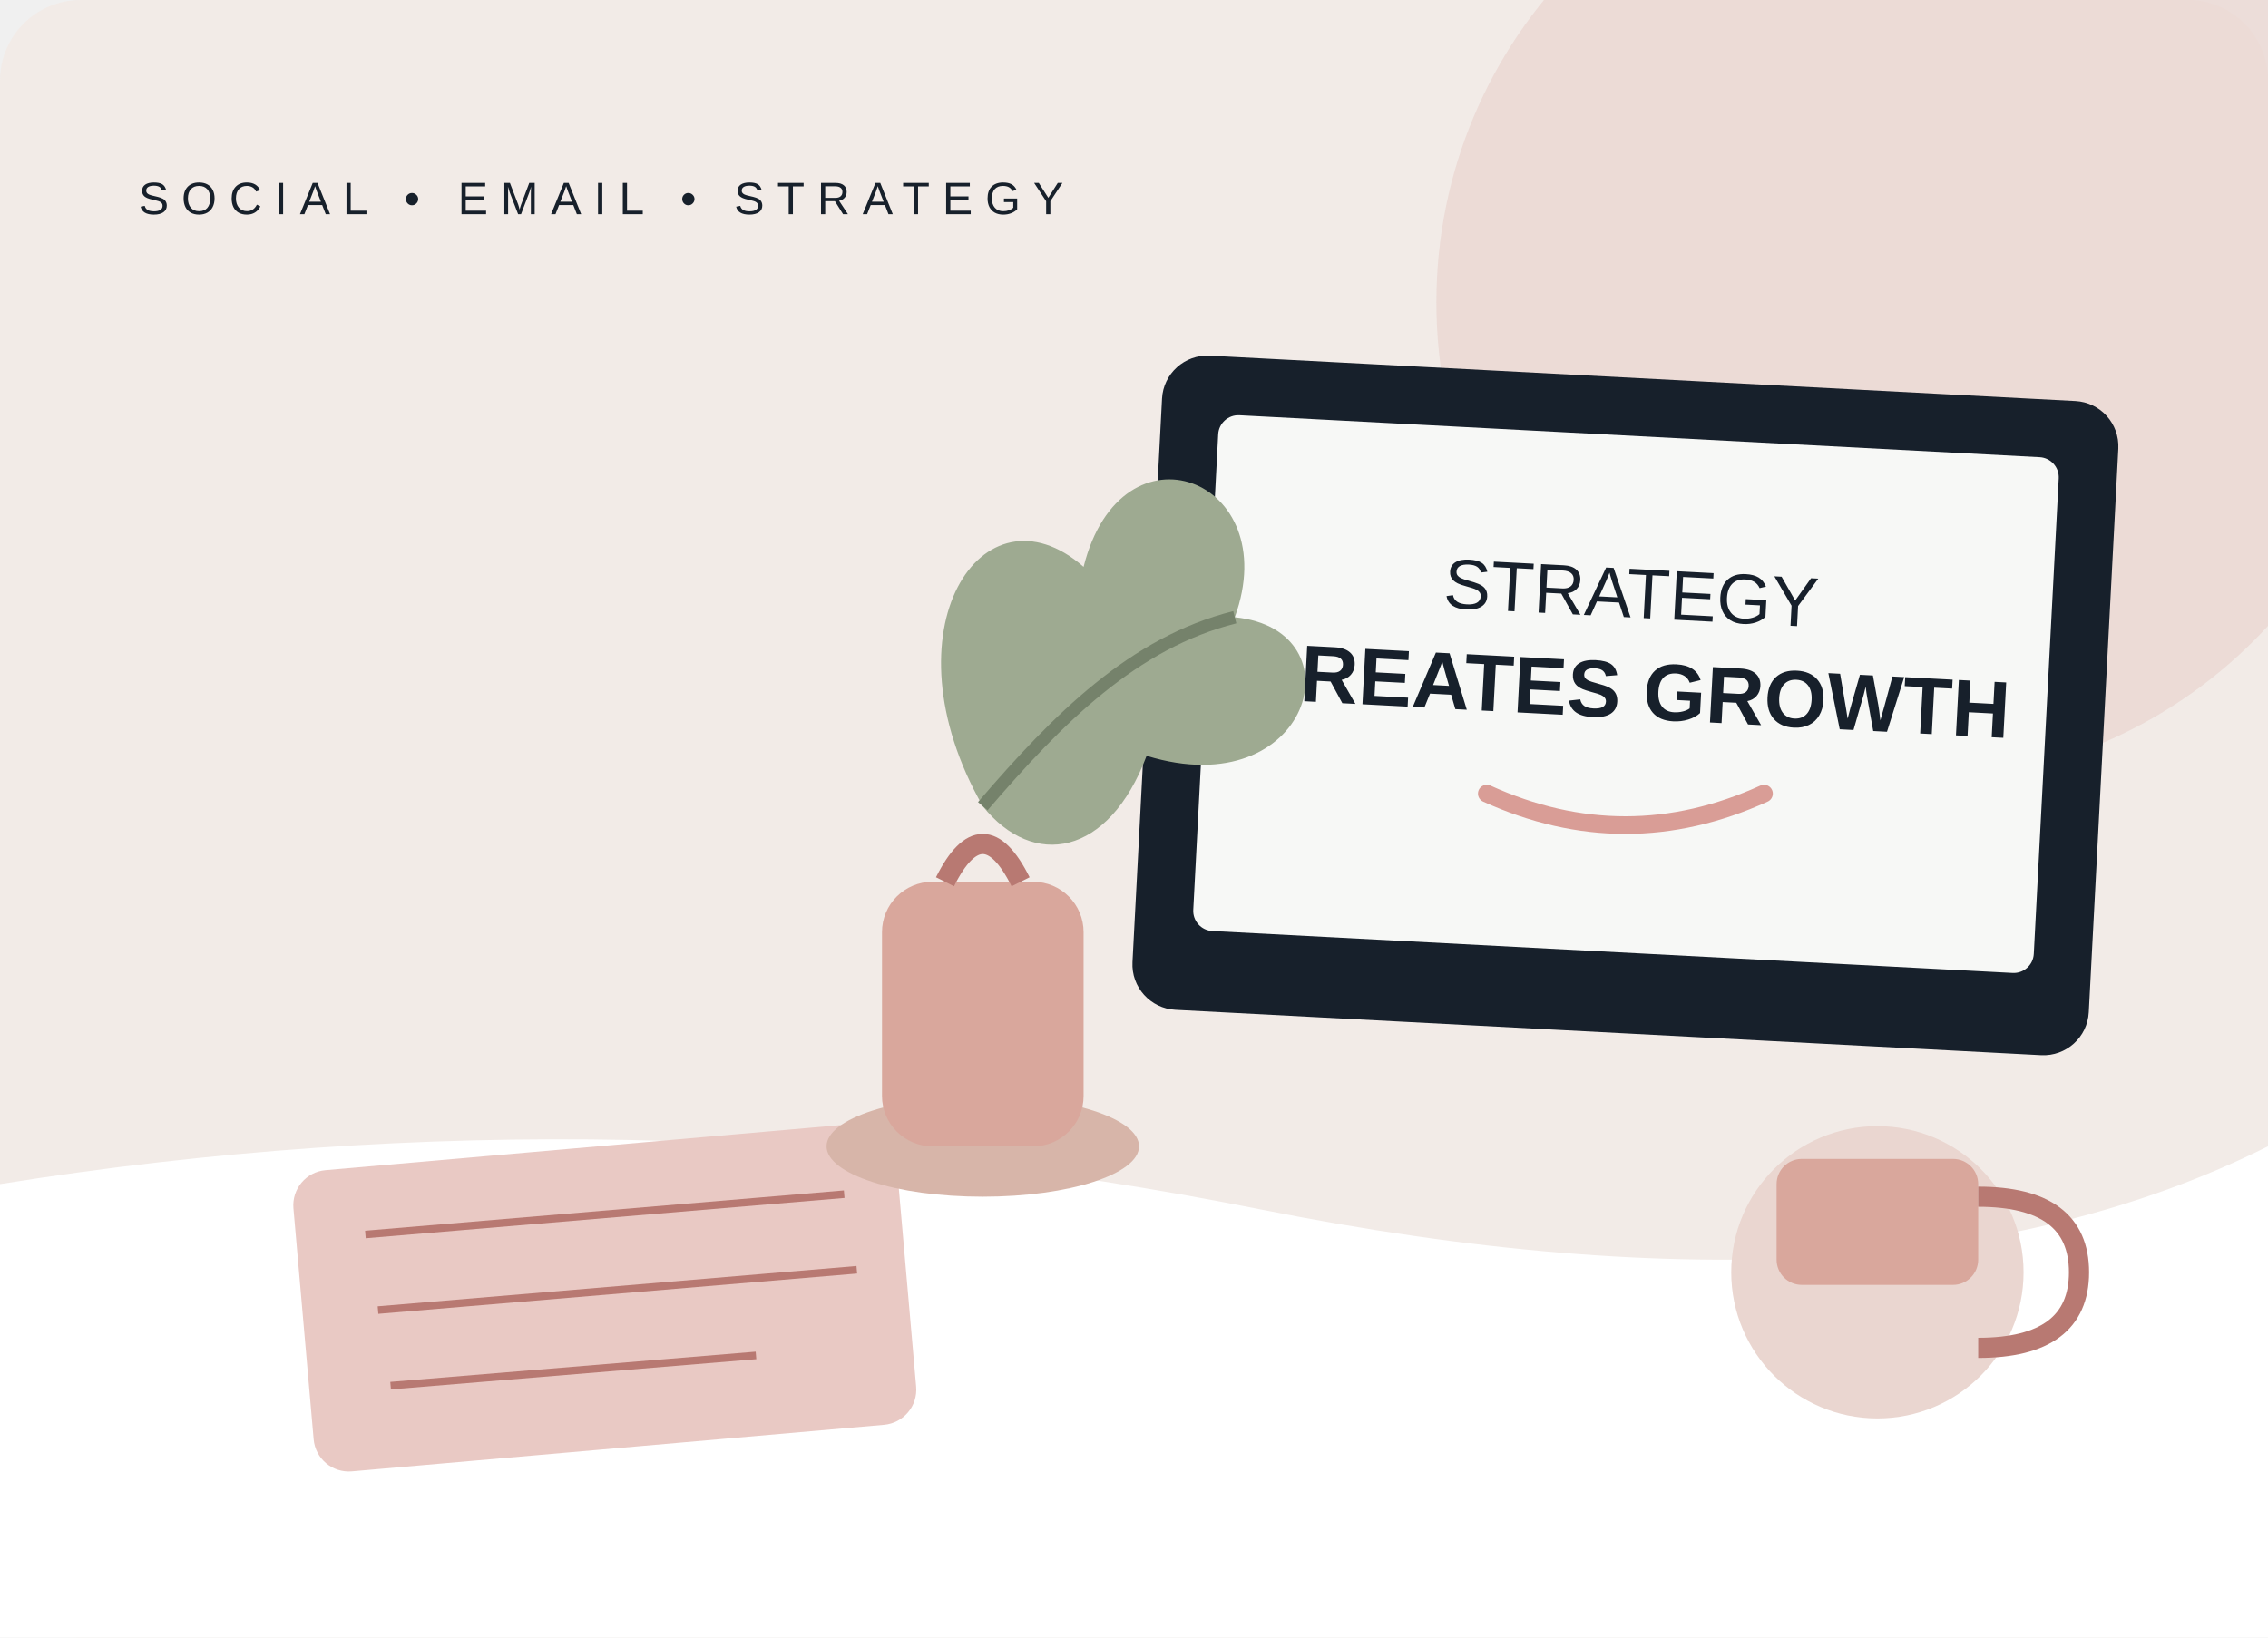
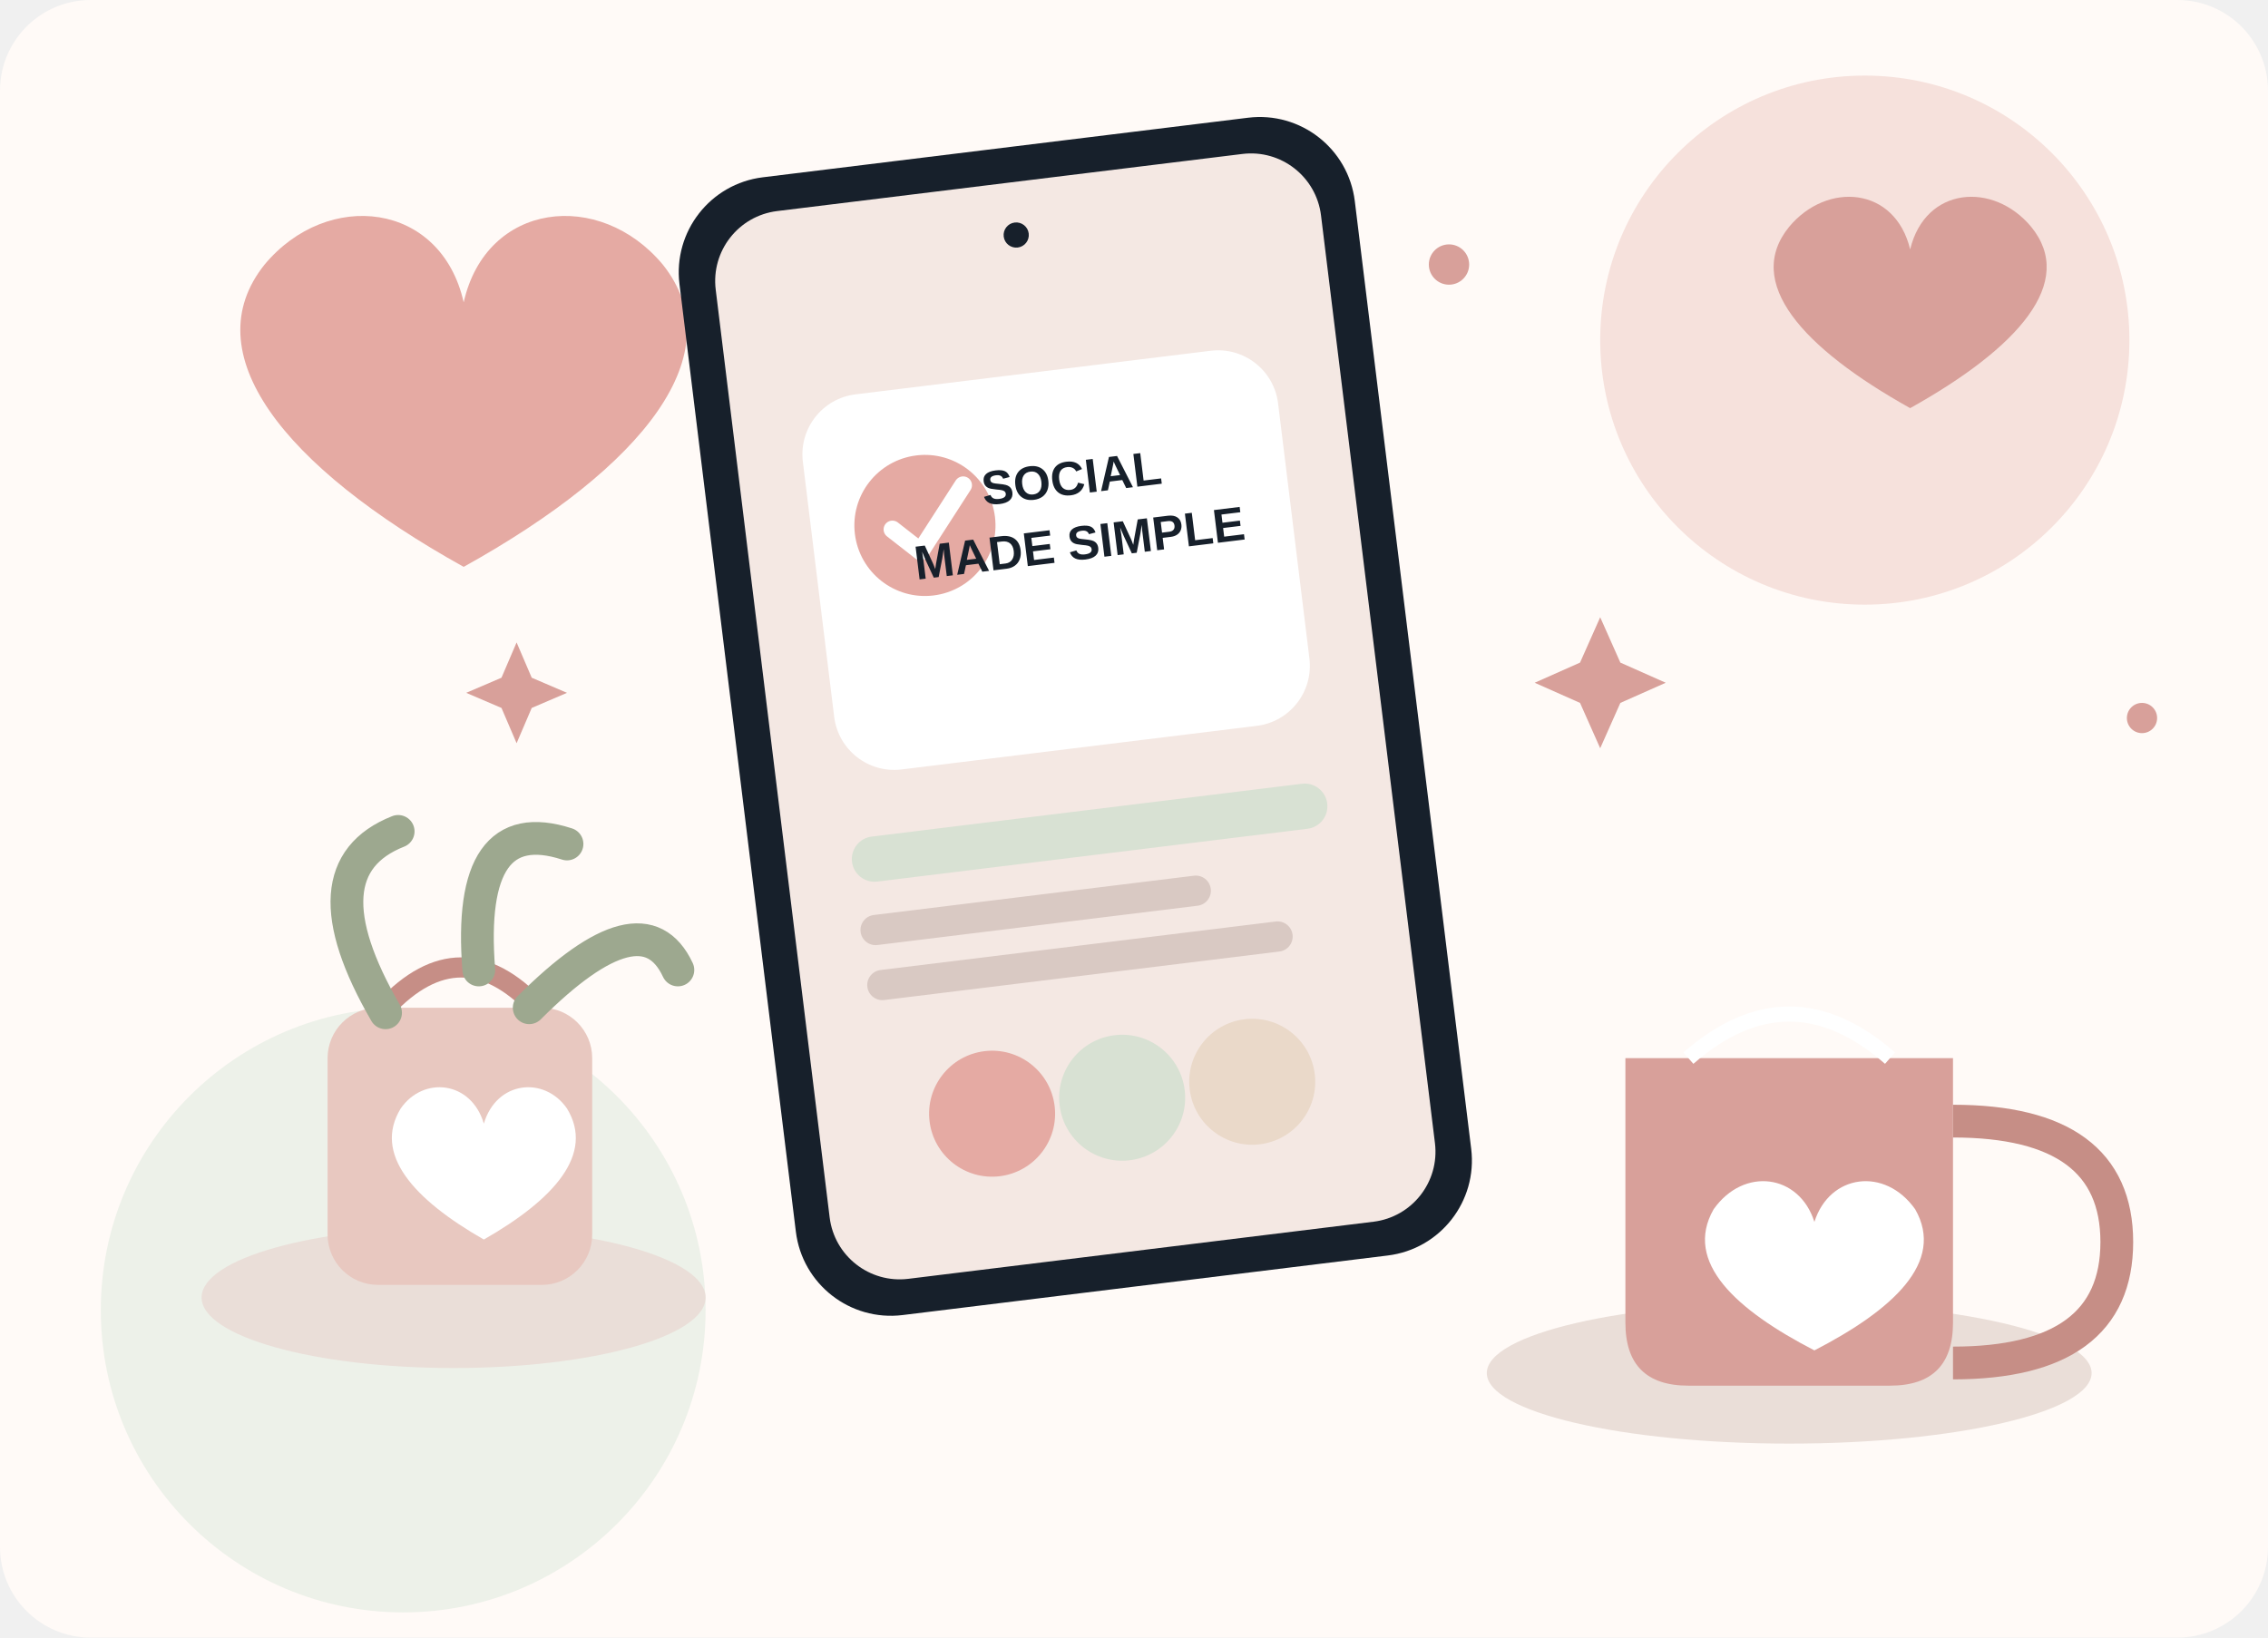
<svg xmlns="http://www.w3.org/2000/svg" viewBox="0 0 900 650" role="img" aria-labelledby="title desc">
-   <rect width="900" height="650" rx="32" fill="#f2ebe7" />
-   <circle cx="760" cy="120" r="190" fill="#e9d4cf" opacity=".7" />
-   <rect x="455" y="150" width="380" height="260" rx="18" fill="#17202b" transform="rotate(3 645 280)" />
-   <rect x="478" y="173" width="334" height="205" rx="8" fill="#f7f8f6" transform="rotate(3 645 280)" />
-   <text x="645" y="245" text-anchor="middle" font-family="Arial,sans-serif" font-size="28" fill="#17202b" transform="rotate(3 645 280)">STRATEGY</text>
-   <text x="645" y="285" text-anchor="middle" font-family="Arial,sans-serif" font-size="32" font-weight="700" fill="#17202b" transform="rotate(3 645 280)">CREATES GROWTH</text>
-   <path d="M590 315 Q645 340 700 315" fill="none" stroke="#d99d96" stroke-width="7" stroke-linecap="round" />
-   <path d="M0 470 Q250 430 500 480 T900 455 V650 H0Z" fill="#fff" />
-   <rect x="120" y="455" width="240" height="120" rx="14" fill="#e9c9c4" transform="rotate(-5 240 515)" />
-   <line x1="145" y1="490" x2="335" y2="474" stroke="#b87972" stroke-width="3" />
-   <line x1="150" y1="520" x2="340" y2="504" stroke="#b87972" stroke-width="3" />
-   <line x1="155" y1="550" x2="300" y2="538" stroke="#b87972" stroke-width="3" />
-   <ellipse cx="390" cy="455" rx="62" ry="20" fill="#d7b5a9" />
-   <rect x="350" y="350" width="80" height="105" rx="20" fill="#d9a79c" />
-   <path d="M375 350 Q390 320 405 350" fill="none" stroke="#b87972" stroke-width="8" />
-   <path d="M390 320 C350 250 390 190 430 225 C445 165 510 190 490 245 C540 250 520 320 455 300 C440 340 410 345 390 320Z" fill="#9eaa91" />
-   <path d="M390 320 C420 285 450 255 490 245" fill="none" stroke="#75826b" stroke-width="5" />
-   <circle cx="745" cy="505" r="58" fill="#ead6d0" />
-   <rect x="705" y="460" width="80" height="50" rx="10" fill="#d9a79c" />
-   <path d="M785 475 Q825 475 825 505 Q825 535 785 535" fill="none" stroke="#b87972" stroke-width="8" />
-   <text x="55" y="85" font-family="Arial,sans-serif" font-size="18" letter-spacing="5" fill="#17202b">SOCIAL • EMAIL • STRATEGY</text>
+   <rect width="900" height="650" rx="36" fill="#fffaf7" />
+   <circle cx="740" cy="135" r="105" fill="#f6e1dc" />
+   <circle cx="160" cy="520" r="120" fill="#edf1e9" />
+   <path d="M105 105 C130 75 175 80 184 120 C193 80 238 75 263 105 C291 140 256 185 184 225 C112 185 77 140 105 105Z" fill="#e5aaa3" />
+   <path d="M710 90 C725 72 752 74 758 99 C764 74 791 72 806 90 C824 112 801 138 758 162 C715 138 692 112 710 90Z" fill="#d8a09a" />
+   <g transform="translate(265 75) rotate(-7)">
+     <rect x="0" y="0" width="270" height="455" rx="38" fill="#17202b" />
+     <rect x="14" y="14" width="242" height="427" rx="28" fill="#f4e8e3" />
+     <circle cx="135" cy="35" r="5" fill="#17202b" />
+     <rect x="40" y="90" width="190" height="150" rx="24" fill="#fff" />
+     <circle cx="85" cy="145" r="28" fill="#e5aaa3" />
+     <path d="M72 145 l10 10 20-24" fill="none" stroke="#fff" stroke-width="7" stroke-linecap="round" stroke-linejoin="round" />
+     <text x="145" y="140" text-anchor="middle" font-family="Arial,sans-serif" font-size="19" font-weight="700" fill="#17202b">SOCIAL</text>
+     <text x="145" y="166" text-anchor="middle" font-family="Arial,sans-serif" font-size="19" font-weight="700" fill="#17202b">MADE SIMPLE</text>
+     <rect x="40" y="265" width="190" height="18" rx="9" fill="#d8e1d3" />
+     <rect x="40" y="296" width="140" height="12" rx="6" fill="#d9c9c3" />
+     <rect x="40" y="318" width="170" height="12" rx="6" fill="#d9c9c3" />
+     <circle cx="83" cy="380" r="25" fill="#e5aaa3" />
+     <circle cx="135" cy="380" r="25" fill="#d8e1d3" />
+     <circle cx="187" cy="380" r="25" fill="#ead9c9" />
+   </g>
+   <g transform="translate(75 330)">
+     <ellipse cx="105" cy="185" rx="100" ry="28" fill="#eaded8" />
+     <rect x="55" y="70" width="105" height="110" rx="20" fill="#e8c8c0" />
+     <path d="M78 70 Q108 38 138 70" fill="none" stroke="#c68e86" stroke-width="8" />
+     <path d="M78 72 Q45 15 83 0 M115 55 Q110 -8 150 5 M135 70 Q180 25 194 55" fill="none" stroke="#9da88f" stroke-width="13" stroke-linecap="round" />
+     <path d="M84 110 C93 97 112 99 117 116 C122 99 141 97 150 110 C161 128 145 146 117 162 C89 146 73 128 84 110Z" fill="#fff" />
+   </g>
+   <g transform="translate(615 355)">
+     <ellipse cx="95" cy="190" rx="120" ry="28" fill="#eaded8" />
+     <path d="M30 65 h130 v105 q0 25-25 25 H55 q-25 0-25-25Z" fill="#d8a09a" />
+     <path d="M160 90 q65 0 65 48 q0 48-65 48" fill="none" stroke="#c68e86" stroke-width="13" />
+     <path d="M55 65 q40-35 80 0" fill="none" stroke="#fff" stroke-width="6" />
+     <path d="M65 125 C77 108 99 111 105 130 C111 111 133 108 145 125 C157 146 136 165 105 181 C74 165 53 146 65 125Z" fill="#fff" />
+   </g>
+   <g fill="#d8a09a">
+     <path d="M635 245 l8 18 18 8-18 8-8 18-8-18-18-8 18-8z" />
+     <path d="M205 255 l6 14 14 6-14 6-6 14-6-14-14-6 14-6z" />
+     <circle cx="575" cy="105" r="8" />
+     <circle cx="850" cy="285" r="6" />
+   </g>
</svg>
